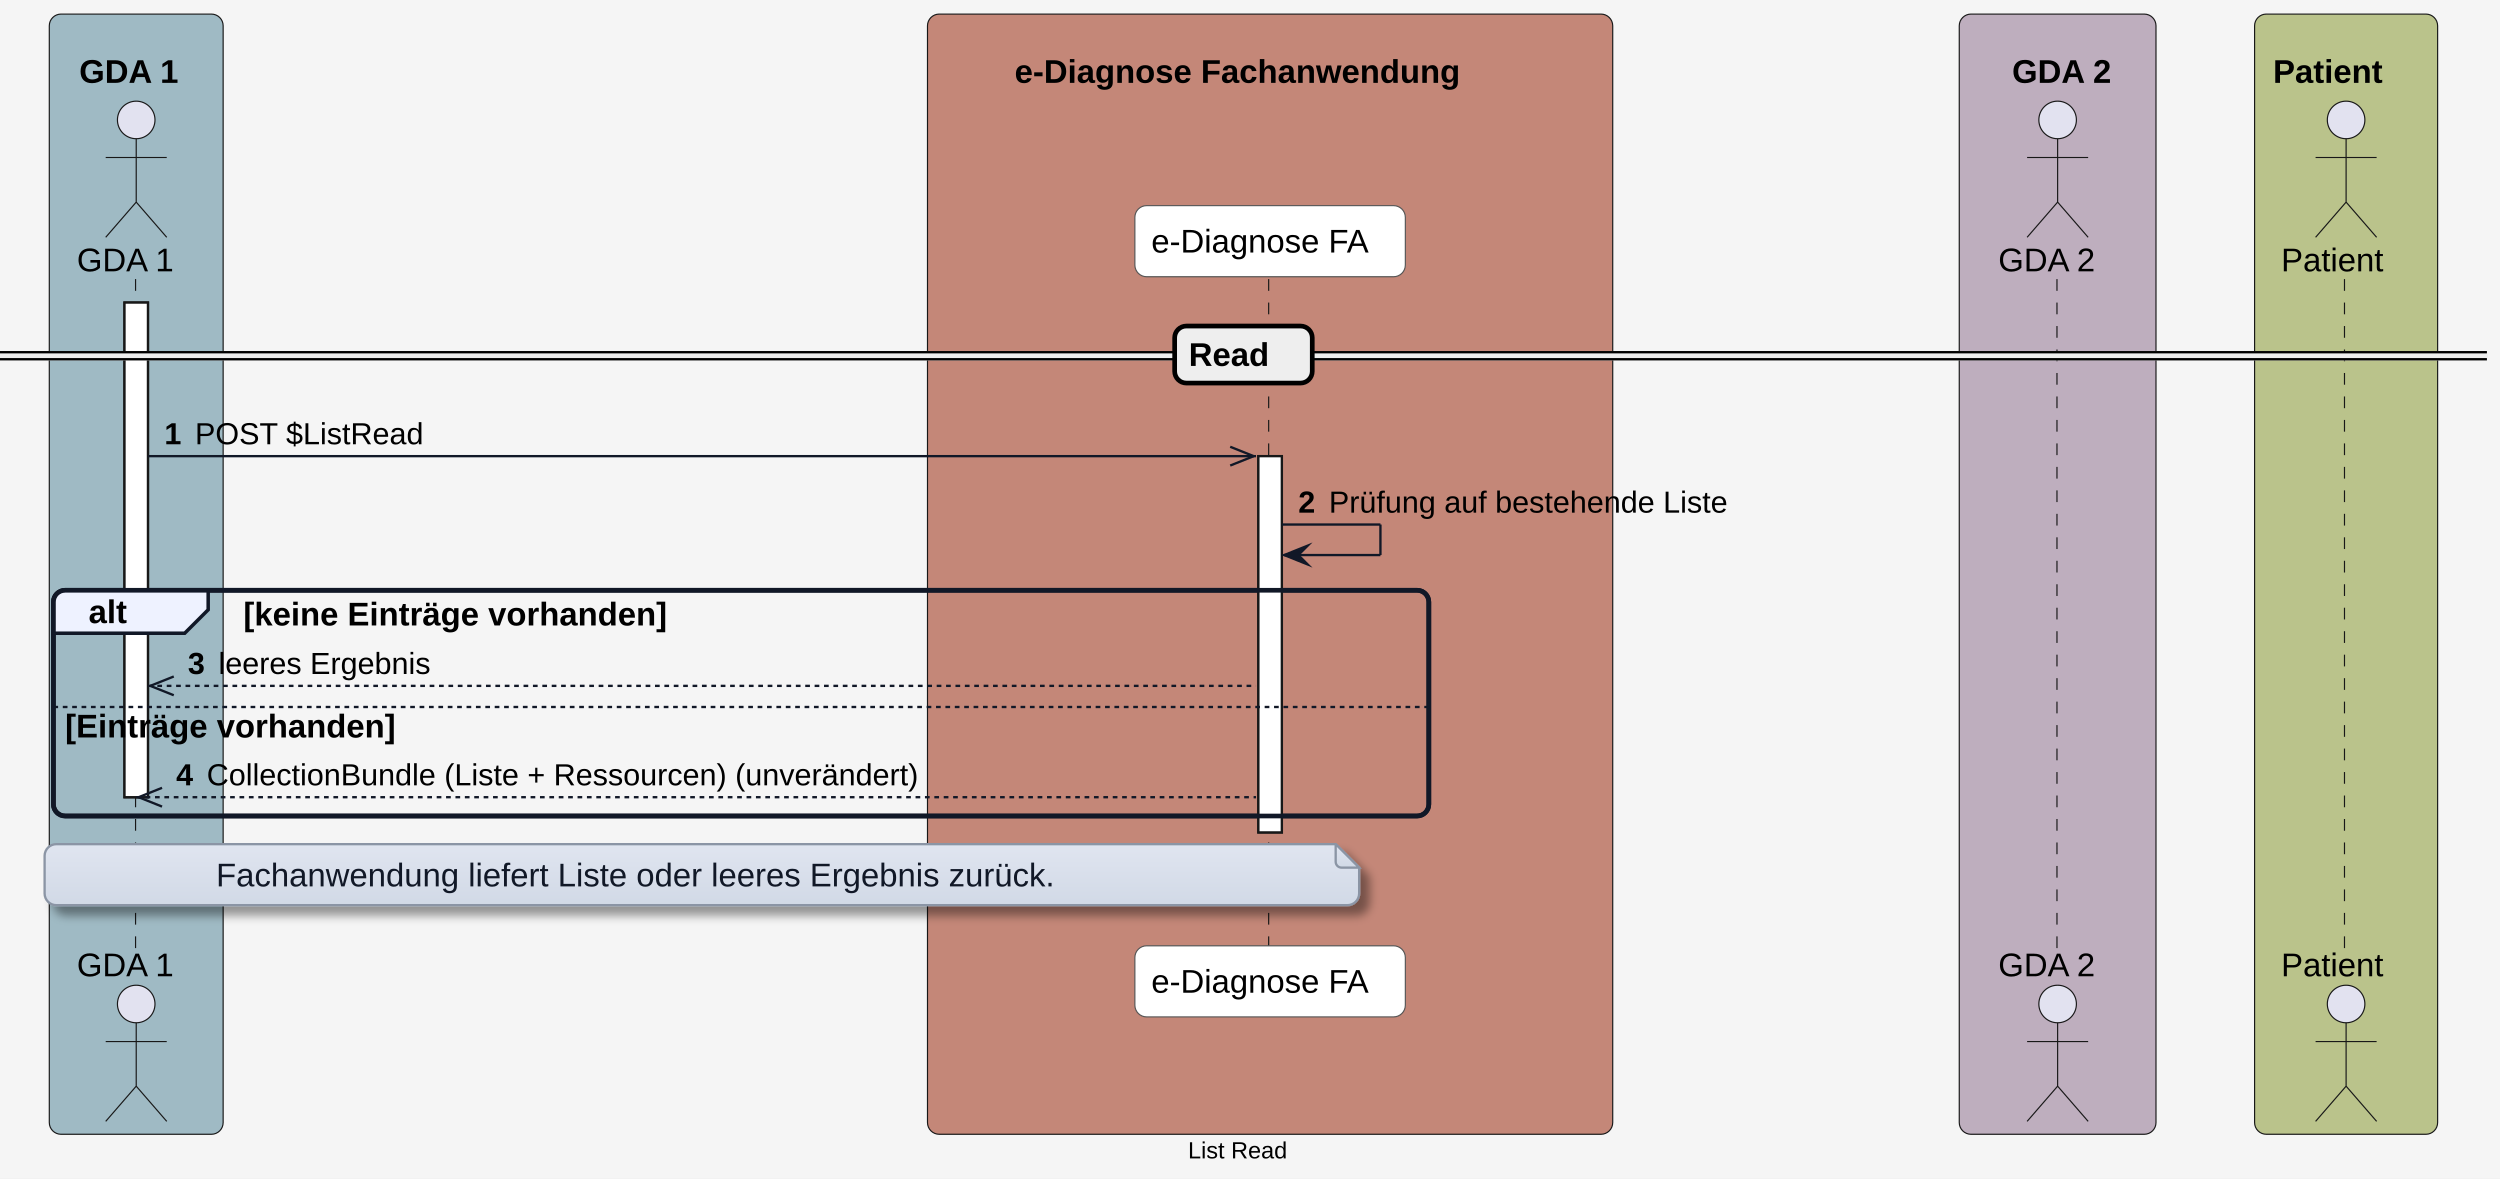
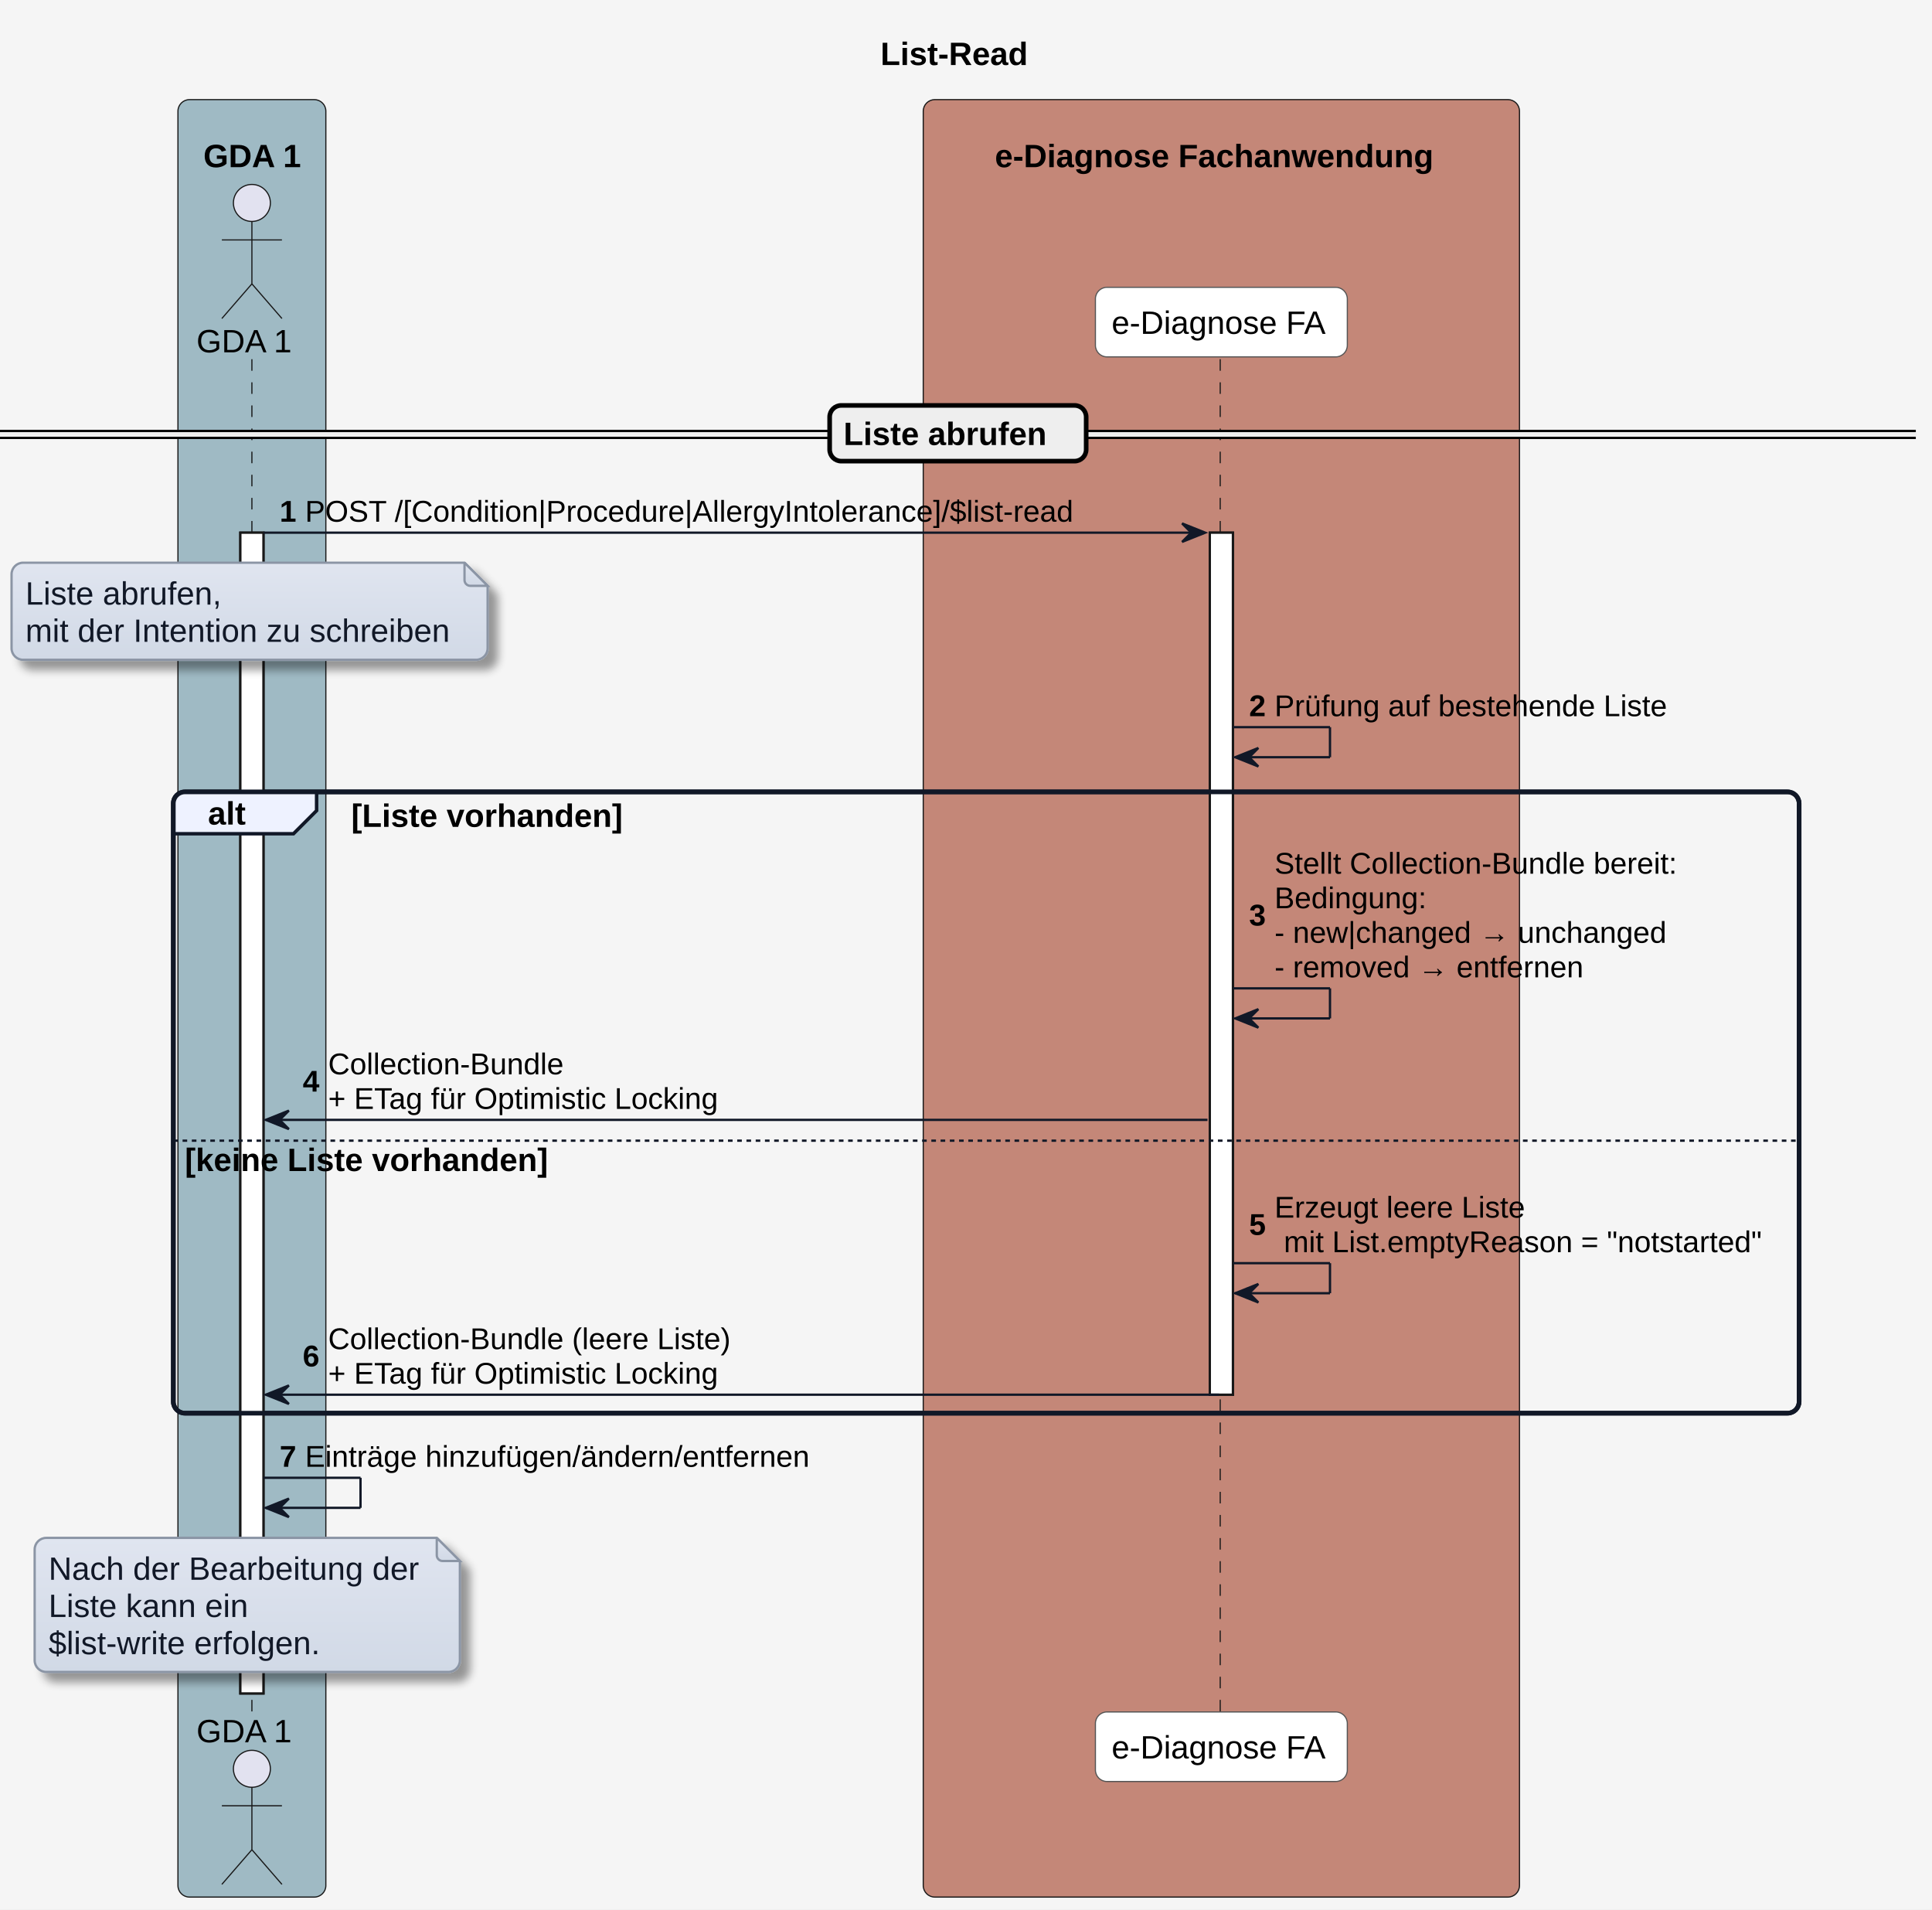
- <svg xmlns="http://www.w3.org/2000/svg" version="1.1" data-diagram-type="SEQUENCE" style="width:1065px;height:502px;background:#F5F5F5;" width="1065px" height="502px" viewBox="0 0 1065 502" zoomAndPan="magnify" preserveAspectRatio="none" contentStyleType="text/css">
+ <svg xmlns="http://www.w3.org/2000/svg" contentStyleType="text/css" height="826px" preserveAspectRatio="none" style="width:836px;height:826px;background:#F5F5F5;" version="1.1" viewBox="0 0 836 826" width="836px" zoomAndPan="magnify">
  <defs>
-     <linearGradient x1="50%" y1="0%" x2="50%" y2="100%" id="g1gnix42l0sz8l0">
-       <stop stop-color="#E0E5F0" offset="0%" />
-       <stop stop-color="#D1D9E6" offset="100%" />
+     <linearGradient id="ge2nkqk6lfgv20" x1="50%" x2="50%" y1="0%" y2="100%">
+       <stop offset="0%" stop-color="#E0E5F0" />
+       <stop offset="100%" stop-color="#D1D9E6" />
    </linearGradient>
-     <filter id="f1gnix42l0sz8l" x="-1" y="-1" width="300%" height="300%">
-       <feGaussianBlur result="blurOut" stdDeviation="2" />
-       <feColorMatrix type="matrix" in="blurOut" result="blurOut2" values="0 0 0 0 0 0 0 0 0 0 0 0 0 0 0 0 0 0 .4 0" />
-       <feOffset result="blurOut3" in="blurOut2" dx="4" dy="4" />
+     <filter height="300%" id="fe2nkqk6lfgv2" width="300%" x="-1" y="-1">
+       <feGaussianBlur result="blurOut" stdDeviation="2.0" />
+       <feColorMatrix in="blurOut" result="blurOut2" type="matrix" values="0 0 0 0 0 0 0 0 0 0 0 0 0 0 0 0 0 0 .4 0" />
+       <feOffset dx="4.0" dy="4.0" in="blurOut2" result="blurOut3" />
      <feBlend in="SourceGraphic" in2="blurOut3" mode="normal" />
    </filter>
  </defs>
  <g>
-     <rect x="0" y="0" width="1065" height="502" fill="#F5F5F5" style="stroke:none;stroke-width:1;" />
-     <rect x="21" y="6" width="74.059" height="477.203" fill="#9FBAC4" style="stroke:#181818;stroke-width:0.5;" rx="5" ry="5" />
-     <text x="24" y="18.995" fill="#000000" font-size="14" lengthAdjust="spacing" textLength="4.874" font-weight="700" font-family="'Arial'"> </text>
-     <text x="33.748" y="35.292" fill="#000000" font-size="14" lengthAdjust="spacing" textLength="48.562" font-weight="700" font-family="'Arial'">GDA 1</text>
-     <rect x="395.112" y="6" width="291.906" height="477.203" fill="#C48778" style="stroke:#181818;stroke-width:0.5;" rx="5" ry="5" />
-     <text x="398.112" y="18.995" fill="#000000" font-size="14" lengthAdjust="spacing" textLength="4.874" font-weight="700" font-family="'Arial'"> </text>
-     <text x="432.231" y="35.292" fill="#000000" font-size="14" lengthAdjust="spacing" textLength="222.544" font-weight="700" font-family="'Arial'">e-Diagnose Fachanwendung</text>
-     <rect x="834.646" y="6" width="83.807" height="477.203" fill="#BEAEBE" style="stroke:#181818;stroke-width:0.5;" rx="5" ry="5" />
-     <text x="837.646" y="18.995" fill="#000000" font-size="14" lengthAdjust="spacing" textLength="4.874" font-weight="700" font-family="'Arial'"> </text>
-     <text x="857.142" y="35.292" fill="#000000" font-size="14" lengthAdjust="spacing" textLength="48.562" font-weight="700" font-family="'Arial'">GDA 2</text>
-     <rect x="960.453" y="6" width="77.976" height="477.203" fill="#BAC38B" style="stroke:#181818;stroke-width:0.5;" rx="5" ry="5" />
-     <text x="963.453" y="18.995" fill="#000000" font-size="14" lengthAdjust="spacing" textLength="4.874" font-weight="700" font-family="'Arial'"> </text>
-     <text x="968.327" y="35.292" fill="#000000" font-size="14" lengthAdjust="spacing" textLength="57.353" font-weight="700" font-family="'Arial'">Patient</text>
-     <g>
-       <rect x="53.029" y="128.891" width="10" height="210.719" fill="#FFFFFF" style="stroke:#181818;stroke-width:1;" />
-     </g>
-     <g>
-       <rect x="536.065" y="194.32" width="10" height="160.289" fill="#FFFFFF" style="stroke:#181818;stroke-width:1;" />
-     </g>
-     <rect x="22.748" y="251.453" width="585.931" height="96.156" fill="none" style="stroke:#111827;stroke-width:2;" rx="5" ry="5" />
-     <g class="participant-lifeline" data-qualified-name="GDA_1" data-entity-uid="part1" id="part1-lifeline" data-source-line="41">
-       <g>
-         <rect x="54.029" y="118.891" width="8" height="285.016" fill="#000000" fill-opacity="0" />
-         <line x1="57.748" y1="118.891" x2="57.748" y2="403.906" style="stroke:#181818;stroke-width:0.5;stroke-dasharray:5,5;" />
-       </g>
-     </g>
-     <g class="participant-lifeline" data-qualified-name="eDiag_FA" data-entity-uid="part2" id="part2-lifeline" data-source-line="45">
-       <g>
-         <rect x="537.065" y="118.891" width="8" height="285.016" fill="#000000" fill-opacity="0" />
-         <line x1="540.452" y1="118.891" x2="540.452" y2="403.906" style="stroke:#181818;stroke-width:0.5;stroke-dasharray:5,5;" />
-       </g>
-     </g>
-     <g class="participant-lifeline" data-qualified-name="GDA_2" data-entity-uid="part3" id="part3-lifeline" data-source-line="49">
-       <g>
-         <rect x="872.549" y="118.891" width="8" height="285.016" fill="#000000" fill-opacity="0" />
-         <line x1="876.268" y1="118.891" x2="876.268" y2="403.906" style="stroke:#181818;stroke-width:0.5;stroke-dasharray:5,5;" />
-       </g>
-     </g>
-     <g class="participant-lifeline" data-qualified-name="Patient" data-entity-uid="part4" id="part4-lifeline" data-source-line="53">
-       <g>
-         <rect x="995.44" y="118.891" width="8" height="285.016" fill="#000000" fill-opacity="0" />
-         <line x1="998.752" y1="118.891" x2="998.752" y2="403.906" style="stroke:#181818;stroke-width:0.5;stroke-dasharray:5,5;" />
-       </g>
-     </g>
-     <g class="participant participant-head" data-qualified-name="GDA_1" data-entity-uid="part1" id="part1-head" data-source-line="41">
-       <text x="32.748" y="115.589" fill="#000000" font-size="14" lengthAdjust="spacing" textLength="44.563" font-family="'Arial'">GDA 1</text>
-       <ellipse cx="58.029" cy="51.094" rx="8" ry="8" fill="#E2E2F0" style="stroke:#181818;stroke-width:0.5;" />
-       <path d="M58.029,59.094 L58.029,86.094 M45.029,67.094 L71.029,67.094 M58.029,86.094 L45.029,101.094 M58.029,86.094 L71.029,101.094" style="stroke:#181818;stroke-width:0.5;" fill="none" />
-     </g>
-     <g class="participant participant-tail" data-qualified-name="GDA_1" data-entity-uid="part1" id="part1-tail" data-source-line="41">
-       <text x="32.748" y="415.901" fill="#000000" font-size="14" lengthAdjust="spacing" textLength="44.563" font-family="'Arial'">GDA 1</text>
-       <ellipse cx="58.029" cy="427.703" rx="8" ry="8" fill="#E2E2F0" style="stroke:#181818;stroke-width:0.5;" />
-       <path d="M58.029,435.703 L58.029,462.703 M45.029,443.703 L71.029,443.703 M58.029,462.703 L45.029,477.703 M58.029,462.703 L71.029,477.703" style="stroke:#181818;stroke-width:0.5;" fill="none" />
-     </g>
-     <g class="participant participant-head" data-qualified-name="eDiag_FA" data-entity-uid="part2" id="part2-head" data-source-line="45">
-       <rect x="483.452" y="87.594" width="115.227" height="30.297" fill="#FFFFFF" style="stroke:#555555;stroke-width:0.5;" rx="5" ry="5" />
-       <text x="490.452" y="107.589" fill="#000000" font-size="14" lengthAdjust="spacing" textLength="101.227" font-family="'Arial'">e-Diagnose FA</text>
-     </g>
-     <g class="participant participant-tail" data-qualified-name="eDiag_FA" data-entity-uid="part2" id="part2-tail" data-source-line="45">
-       <rect x="483.452" y="402.906" width="115.227" height="30.297" fill="#FFFFFF" style="stroke:#555555;stroke-width:0.5;" rx="5" ry="5" />
-       <text x="490.452" y="422.901" fill="#000000" font-size="14" lengthAdjust="spacing" textLength="101.227" font-family="'Arial'">e-Diagnose FA</text>
-     </g>
-     <g class="participant participant-head" data-qualified-name="GDA_2" data-entity-uid="part3" id="part3-head" data-source-line="49">
-       <text x="851.268" y="115.589" fill="#000000" font-size="14" lengthAdjust="spacing" textLength="44.563" font-family="'Arial'">GDA 2</text>
-       <ellipse cx="876.549" cy="51.094" rx="8" ry="8" fill="#E2E2F0" style="stroke:#181818;stroke-width:0.5;" />
-       <path d="M876.549,59.094 L876.549,86.094 M863.549,67.094 L889.549,67.094 M876.549,86.094 L863.549,101.094 M876.549,86.094 L889.549,101.094" style="stroke:#181818;stroke-width:0.5;" fill="none" />
-     </g>
-     <g class="participant participant-tail" data-qualified-name="GDA_2" data-entity-uid="part3" id="part3-tail" data-source-line="49">
-       <text x="851.268" y="415.901" fill="#000000" font-size="14" lengthAdjust="spacing" textLength="44.563" font-family="'Arial'">GDA 2</text>
-       <ellipse cx="876.549" cy="427.703" rx="8" ry="8" fill="#E2E2F0" style="stroke:#181818;stroke-width:0.5;" />
-       <path d="M876.549,435.703 L876.549,462.703 M863.549,443.703 L889.549,443.703 M876.549,462.703 L863.549,477.703 M876.549,462.703 L889.549,477.703" style="stroke:#181818;stroke-width:0.5;" fill="none" />
-     </g>
-     <g class="participant participant-head" data-qualified-name="Patient" data-entity-uid="part4" id="part4-head" data-source-line="53">
-       <text x="971.752" y="115.589" fill="#000000" font-size="14" lengthAdjust="spacing" textLength="49.376" font-family="'Arial'">Patient</text>
-       <ellipse cx="999.44" cy="51.094" rx="8" ry="8" fill="#E2E2F0" style="stroke:#181818;stroke-width:0.5;" />
-       <path d="M999.44,59.094 L999.44,86.094 M986.44,67.094 L1012.44,67.094 M999.44,86.094 L986.44,101.094 M999.44,86.094 L1012.44,101.094" style="stroke:#181818;stroke-width:0.5;" fill="none" />
-     </g>
-     <g class="participant participant-tail" data-qualified-name="Patient" data-entity-uid="part4" id="part4-tail" data-source-line="53">
-       <text x="971.752" y="415.901" fill="#000000" font-size="14" lengthAdjust="spacing" textLength="49.376" font-family="'Arial'">Patient</text>
-       <ellipse cx="999.44" cy="427.703" rx="8" ry="8" fill="#E2E2F0" style="stroke:#181818;stroke-width:0.5;" />
-       <path d="M999.44,435.703 L999.44,462.703 M986.44,443.703 L1012.44,443.703 M999.44,462.703 L986.44,477.703 M999.44,462.703 L1012.44,477.703" style="stroke:#181818;stroke-width:0.5;" fill="none" />
-     </g>
-     <g>
-       <rect x="53.029" y="128.891" width="10" height="210.719" fill="#FFFFFF" style="stroke:#181818;stroke-width:1;" />
-     </g>
-     <g>
-       <rect x="536.065" y="194.32" width="10" height="160.289" fill="#FFFFFF" style="stroke:#181818;stroke-width:1;" />
-     </g>
-     <rect x="0" y="150.039" width="1059.428" height="3" fill="#EEEEEE" style="stroke:#EEEEEE;stroke-width:1;" rx="5" ry="5" />
-     <line x1="0" y1="150.039" x2="1059.428" y2="150.039" style="stroke:#000000;stroke-width:1;" />
-     <line x1="0" y1="153.039" x2="1059.428" y2="153.039" style="stroke:#000000;stroke-width:1;" />
-     <rect x="500.405" y="138.891" width="58.618" height="24.297" fill="#EEEEEE" style="stroke:#000000;stroke-width:2;" rx="5" ry="5" />
-     <text x="506.405" y="155.886" fill="#000000" font-size="14" lengthAdjust="spacing" textLength="39.744" font-weight="700" font-family="'Arial'">Read</text>
-     <g class="message" data-entity-1="part1" data-entity-2="part2" id="msg1" data-source-line="61">
-       <line x1="534.065" y1="194.32" x2="524.065" y2="190.32" style="stroke:#111827;stroke-width:1;" />
-       <line x1="534.065" y1="194.32" x2="524.065" y2="198.32" style="stroke:#111827;stroke-width:1;" />
-       <line x1="63.029" y1="194.32" x2="535.065" y2="194.32" style="stroke:#111827;stroke-width:1;" />
-       <text x="70.029" y="189.254" fill="#000000" font-size="13" lengthAdjust="spacing" textLength="9.045" font-weight="700" font-family="'Arial'">1</text>
-       <text x="83.075" y="189.254" fill="#000000" font-size="13" lengthAdjust="spacing" textLength="102.642" font-family="'Arial'">POST $ListRead</text>
-     </g>
-     <g class="message" data-entity-1="part2" data-entity-2="part2" id="msg2" data-source-line="64">
-       <line x1="546.065" y1="223.453" x2="588.065" y2="223.453" style="stroke:#111827;stroke-width:1;" />
-       <line x1="588.065" y1="223.453" x2="588.065" y2="236.453" style="stroke:#111827;stroke-width:1;" />
-       <line x1="547.065" y1="236.453" x2="588.065" y2="236.453" style="stroke:#111827;stroke-width:1;" />
-       <polygon points="557.065,232.453,547.065,236.453,557.065,240.453,553.065,236.453" fill="#111827" style="stroke:#111827;stroke-width:1;stroke-linejoin:miter;stroke-miterlimit:10;" />
-       <text x="553.065" y="218.387" fill="#000000" font-size="13" lengthAdjust="spacing" textLength="9.045" font-weight="700" font-family="'Arial'">2</text>
-       <text x="566.111" y="218.387" fill="#000000" font-size="13" lengthAdjust="spacing" textLength="191.477" font-family="'Arial'">Prüfung auf bestehende Liste</text>
-     </g>
-     <path d="M27.748,251.453 L88.686,251.453 L88.686,259.75 L78.686,269.75 L22.748,269.75 L22.748,256.453 A5,5 0 0 1 27.748,251.453" style="stroke:#111827;stroke-width:1.5;" fill="#EEF2FF" />
-     <rect x="22.748" y="251.453" width="585.931" height="96.156" fill="none" style="stroke:#111827;stroke-width:2;" rx="5" ry="5" />
-     <text x="37.748" y="265.448" fill="#000000" font-size="14" lengthAdjust="spacing" textLength="20.939" font-weight="700" font-family="'Arial'">alt</text>
-     <text x="103.686" y="266.448" fill="#000000" font-size="14" lengthAdjust="spacing" textLength="217.014" font-weight="700" font-family="'Arial'">[keine Einträge vorhanden]</text>
-     <g class="message" data-entity-1="part2" data-entity-2="part1" id="msg3" data-source-line="67">
-       <line x1="64.029" y1="292.18" x2="74.029" y2="288.18" style="stroke:#111827;stroke-width:1;" />
-       <line x1="64.029" y1="292.18" x2="74.029" y2="296.18" style="stroke:#111827;stroke-width:1;" />
-       <line x1="63.029" y1="292.18" x2="535.065" y2="292.18" style="stroke:#111827;stroke-width:1;stroke-dasharray:2,2;" />
-       <text x="80.029" y="287.114" fill="#000000" font-size="13" lengthAdjust="spacing" textLength="9.045" font-weight="700" font-family="'Arial'">3</text>
-       <text x="93.075" y="287.114" fill="#000000" font-size="13" lengthAdjust="spacing" textLength="100.54" font-family="'Arial'">leeres Ergebnis</text>
-     </g>
-     <line x1="22.748" y1="301.18" x2="608.679" y2="301.18" style="stroke:#111827;stroke-width:1;stroke-dasharray:2,2;" />
-     <text x="27.748" y="314.175" fill="#000000" font-size="14" lengthAdjust="spacing" textLength="169.073" font-weight="700" font-family="'Arial'">[Einträge vorhanden]</text>
-     <g class="message" data-entity-1="part2" data-entity-2="part1" id="msg4" data-source-line="69">
-       <line x1="59.029" y1="339.609" x2="69.029" y2="335.609" style="stroke:#111827;stroke-width:1;" />
-       <line x1="59.029" y1="339.609" x2="69.029" y2="343.609" style="stroke:#111827;stroke-width:1;" />
-       <line x1="58.029" y1="339.609" x2="535.065" y2="339.609" style="stroke:#111827;stroke-width:1;stroke-dasharray:2,2;" />
-       <text x="75.029" y="334.543" fill="#000000" font-size="13" lengthAdjust="spacing" textLength="9.045" font-weight="700" font-family="'Arial'">4</text>
-       <text x="88.075" y="334.543" fill="#000000" font-size="13" lengthAdjust="spacing" textLength="343.903" font-family="'Arial'">CollectionBundle (Liste + Ressourcen) (unverändert)</text>
-     </g>
-     <path d="M19,364.609 L19,380.609 A5,5 0 0 0 24,385.609 L574,385.609 A5,5 0 0 0 579,380.609 L579,369.609 L569,359.609 L24,359.609 A5,5 0 0 0 19,364.609" style="stroke:#8B95A5;stroke-width:1;" fill="url(#g1gnix42l0sz8l0)" filter="url(#f1gnix42l0sz8l)" />
-     <path d="M569,359.609 L569,367.109 A2.5,2.5 0 0 0 571.5,369.609 L579,369.609 L569,359.609" style="stroke:#8B95A5;stroke-width:1;" fill="url(#g1gnix42l0sz8l0)" />
-     <text x="92.052" y="377.604" fill="#111827" font-size="14" lengthAdjust="spacing" textLength="402.828" font-family="'Arial'">Fachanwendung liefert Liste oder leeres Ergebnis zurück.</text>
-     <g class="footer" data-source-line="78">
-       <text x="506.096" y="493.485" fill="#000000" font-size="10" lengthAdjust="spacing" textLength="46.235" font-family="'Arial'">List Read</text>
-     </g>
+     <rect fill="#F5F5F5" height="826" style="stroke:none;stroke-width:1.0;" width="836" x="0" y="0" />
+     <text fill="#000000" font-family="Arial" font-size="14" font-weight="bold" lengthAdjust="spacing" textLength="66" x="381" y="28.132">List-Read</text>
+     <rect fill="#9FBAC4" height="777.616" rx="5" ry="5" style="stroke:#181818;stroke-width:0.5;" width="64" x="77" y="43.099" />
+     <text fill="#000000" font-family="Arial" font-size="14" font-weight="bold" lengthAdjust="spacing" textLength="4" x="80" y="56.23"> </text>
+     <text fill="#000000" font-family="Arial" font-size="14" font-weight="bold" lengthAdjust="spacing" textLength="42" x="88" y="72.329">GDA 1</text>
+     <rect fill="#C48778" height="777.616" rx="5" ry="5" style="stroke:#181818;stroke-width:0.5;" width="258" x="399.5" y="43.099" />
+     <text fill="#000000" font-family="Arial" font-size="14" font-weight="bold" lengthAdjust="spacing" textLength="4" x="402.5" y="56.23"> </text>
+     <text fill="#000000" font-family="Arial" font-size="14" font-weight="bold" lengthAdjust="spacing" textLength="200" x="430.5" y="72.329">e-Diagnose Fachanwendung</text>
+     <rect fill="#FFFFFF" height="502.174" style="stroke:#181818;stroke-width:1.0;" width="10" x="104" y="230.442" />
+     <rect fill="#FFFFFF" height="372.929" style="stroke:#181818;stroke-width:1.0;" width="10" x="523.5" y="230.442" />
+     <rect fill="none" height="268.783" rx="5" ry="5" style="stroke:#111827;stroke-width:2.0;" width="703.5" x="75" y="342.588" />
+     <line style="stroke:#181818;stroke-width:0.5;stroke-dasharray:5.0,5.0;" x1="109" x2="109" y1="155.394" y2="741.616" />
+     <line style="stroke:#181818;stroke-width:0.5;stroke-dasharray:5.0,5.0;" x1="528" x2="528" y1="155.394" y2="741.616" />
+     <text fill="#000000" font-family="Arial" font-size="14" lengthAdjust="spacing" textLength="42" x="85" y="152.428">GDA 1</text>
+     <ellipse cx="109" cy="87.796" fill="#E2E2F0" rx="8" ry="8" style="stroke:#181818;stroke-width:0.5;" />
+     <path d="M109,95.796 L109,122.796 M96,103.796 L122,103.796 M109,122.796 L96,137.796 M109,122.796 L122,137.796 " fill="none" style="stroke:#181818;stroke-width:0.5;" />
+     <text fill="#000000" font-family="Arial" font-size="14" lengthAdjust="spacing" textLength="42" x="85" y="753.748">GDA 1</text>
+     <ellipse cx="109" cy="765.214" fill="#E2E2F0" rx="8" ry="8" style="stroke:#181818;stroke-width:0.5;" />
+     <path d="M109,773.214 L109,800.214 M96,781.214 L122,781.214 M109,800.214 L96,815.214 M109,800.214 L122,815.214 " fill="none" style="stroke:#181818;stroke-width:0.5;" />
+     <rect fill="#FFFFFF" height="30.099" rx="5" ry="5" style="stroke:#555555;stroke-width:0.5;" width="109" x="474" y="124.296" />
+     <text fill="#000000" font-family="Arial" font-size="14" lengthAdjust="spacing" textLength="95" x="481" y="144.428">e-Diagnose FA</text>
+     <rect fill="#FFFFFF" height="30.099" rx="5" ry="5" style="stroke:#555555;stroke-width:0.5;" width="109" x="474" y="740.616" />
+     <text fill="#000000" font-family="Arial" font-size="14" lengthAdjust="spacing" textLength="95" x="481" y="760.748">e-Diagnose FA</text>
+     <rect fill="#FFFFFF" height="502.174" style="stroke:#181818;stroke-width:1.0;" width="10" x="104" y="230.442" />
+     <rect fill="#FFFFFF" height="372.929" style="stroke:#181818;stroke-width:1.0;" width="10" x="523.5" y="230.442" />
+     <rect fill="#EEEEEE" height="3" rx="5" ry="5" style="stroke:#EEEEEE;stroke-width:1.0;" width="829" x="0" y="186.444" />
+     <line style="stroke:#000000;stroke-width:1.0;" x1="0" x2="829" y1="186.444" y2="186.444" />
+     <line style="stroke:#000000;stroke-width:1.0;" x1="0" x2="829" y1="189.444" y2="189.444" />
+     <rect fill="#EEEEEE" height="24.099" rx="5" ry="5" style="stroke:#000000;stroke-width:2.0;" width="111" x="359" y="175.394" />
+     <text fill="#000000" font-family="Arial" font-size="14" font-weight="bold" lengthAdjust="spacing" textLength="93" x="365" y="192.526">Liste abrufen</text>
+     <polygon fill="#111827" points="511.5,226.442,521.5,230.442,511.5,234.442,515.5,230.442" style="stroke:#111827;stroke-width:1.0;" />
+     <line style="stroke:#111827;stroke-width:1.0;" x1="114" x2="517.5" y1="230.442" y2="230.442" />
+     <text fill="#000000" font-family="Arial" font-size="13" font-weight="bold" lengthAdjust="spacing" textLength="7" x="121" y="225.687">1</text>
+     <text fill="#000000" font-family="Arial" font-size="13" lengthAdjust="spacing" textLength="330" x="132" y="225.687">POST /[Condition|Procedure|AllergyIntolerance]/$list-read</text>
+     <path d="M5,248.442 L5,280.442 A5,5 0 0 0 10,285.442 L206,285.442 A5,5 0 0 0 211,280.442 L211,253.442 L201,243.442 L10,243.442 A5,5 0 0 0 5,248.442 " fill="url(#ge2nkqk6lfgv20)" filter="url(#fe2nkqk6lfgv2)" style="stroke:#8B95A5;stroke-width:1.0;" />
+     <path d="M201,243.442 L201,250.942 A2.5,2.5 0 0 0 203.5,253.442 L211,253.442 L201,243.442 " fill="url(#ge2nkqk6lfgv20)" style="stroke:#8B95A5;stroke-width:1.0;" />
+     <text fill="#111827" font-family="Arial" font-size="14" lengthAdjust="spacing" textLength="87" x="11" y="261.574">Liste abrufen,</text>
+     <text fill="#111827" font-family="Arial" font-size="14" lengthAdjust="spacing" textLength="185" x="11" y="277.672">mit der Intention zu schreiben</text>
+     <line style="stroke:#111827;stroke-width:1.0;" x1="533.5" x2="575.5" y1="314.588" y2="314.588" />
+     <line style="stroke:#111827;stroke-width:1.0;" x1="575.5" x2="575.5" y1="314.588" y2="327.588" />
+     <line style="stroke:#111827;stroke-width:1.0;" x1="534.5" x2="575.5" y1="327.588" y2="327.588" />
+     <polygon fill="#111827" points="544.5,323.588,534.5,327.588,544.5,331.588,540.5,327.588" style="stroke:#111827;stroke-width:1.0;" />
+     <text fill="#000000" font-family="Arial" font-size="13" font-weight="bold" lengthAdjust="spacing" textLength="7" x="540.5" y="309.833">2</text>
+     <text fill="#000000" font-family="Arial" font-size="13" lengthAdjust="spacing" textLength="168" x="551.5" y="309.833">Prüfung auf bestehende Liste</text>
+     <path d="M80,342.588 L137,342.588 L137,350.687 L127,360.687 L75,360.687 L75,347.588 A5,5 0 0 1 80,342.588 " fill="#EEF2FF" style="stroke:#111827;stroke-width:1.5;" />
+     <rect fill="none" height="268.783" rx="5" ry="5" style="stroke:#111827;stroke-width:2.0;" width="703.5" x="75" y="342.588" />
+     <text fill="#000000" font-family="Arial" font-size="14" font-weight="bold" lengthAdjust="spacing" textLength="17" x="90" y="356.72">alt</text>
+     <text fill="#000000" font-family="Arial" font-size="14" font-weight="bold" lengthAdjust="spacing" textLength="125" x="152" y="357.72">[Liste vorhanden]</text>
+     <line style="stroke:#111827;stroke-width:1.0;" x1="533.5" x2="575.5" y1="427.58" y2="427.58" />
+     <line style="stroke:#111827;stroke-width:1.0;" x1="575.5" x2="575.5" y1="427.58" y2="440.58" />
+     <line style="stroke:#111827;stroke-width:1.0;" x1="534.5" x2="575.5" y1="440.58" y2="440.58" />
+     <polygon fill="#111827" points="544.5,436.58,534.5,440.58,544.5,444.58,540.5,440.58" style="stroke:#111827;stroke-width:1.0;" />
+     <text fill="#000000" font-family="Arial" font-size="13" font-weight="bold" lengthAdjust="spacing" textLength="7" x="540.5" y="400.402">3</text>
+     <text fill="#000000" font-family="Arial" font-size="13" lengthAdjust="spacing" textLength="175" x="551.5" y="377.979">Stellt Collection-Bundle bereit:</text>
+     <text fill="#000000" font-family="Arial" font-size="13" lengthAdjust="spacing" textLength="65" x="551.5" y="392.928">Bedingung:</text>
+     <text fill="#000000" font-family="Arial" font-size="13" lengthAdjust="spacing" textLength="167" x="551.5" y="407.877">- new|changed → unchanged</text>
+     <text fill="#000000" font-family="Arial" font-size="13" lengthAdjust="spacing" textLength="130" x="551.5" y="422.825">- removed → entfernen</text>
+     <polygon fill="#111827" points="125,480.478,115,484.478,125,488.478,121,484.478" style="stroke:#111827;stroke-width:1.0;" />
+     <line style="stroke:#111827;stroke-width:1.0;" x1="119" x2="522.5" y1="484.478" y2="484.478" />
+     <text fill="#000000" font-family="Arial" font-size="13" font-weight="bold" lengthAdjust="spacing" textLength="7" x="131" y="472.248">4</text>
+     <text fill="#000000" font-family="Arial" font-size="13" lengthAdjust="spacing" textLength="101" x="142" y="464.774">Collection-Bundle</text>
+     <text fill="#000000" font-family="Arial" font-size="13" lengthAdjust="spacing" textLength="172" x="142" y="479.723">+ ETag für Optimistic Locking</text>
+     <line style="stroke:#111827;stroke-width:1.0;stroke-dasharray:2.0,2.0;" x1="75" x2="778.5" y1="493.478" y2="493.478" />
+     <text fill="#000000" font-family="Arial" font-size="14" font-weight="bold" lengthAdjust="spacing" textLength="168" x="80" y="506.609">[keine Liste vorhanden]</text>
+     <line style="stroke:#111827;stroke-width:1.0;" x1="533.5" x2="575.5" y1="546.474" y2="546.474" />
+     <line style="stroke:#111827;stroke-width:1.0;" x1="575.5" x2="575.5" y1="546.474" y2="559.474" />
+     <line style="stroke:#111827;stroke-width:1.0;" x1="534.5" x2="575.5" y1="559.474" y2="559.474" />
+     <polygon fill="#111827" points="544.5,555.474,534.5,559.474,544.5,563.474,540.5,559.474" style="stroke:#111827;stroke-width:1.0;" />
+     <text fill="#000000" font-family="Arial" font-size="13" font-weight="bold" lengthAdjust="spacing" textLength="7" x="540.5" y="534.244">5</text>
+     <text fill="#000000" font-family="Arial" font-size="13" lengthAdjust="spacing" textLength="109" x="551.5" y="526.77">Erzeugt leere Liste</text>
+     <text fill="#000000" font-family="Arial" font-size="13" lengthAdjust="spacing" textLength="211" x="555.5" y="541.719">mit List.emptyReason = "notstarted"</text>
+     <polygon fill="#111827" points="125,599.371,115,603.371,125,607.371,121,603.371" style="stroke:#111827;stroke-width:1.0;" />
+     <line style="stroke:#111827;stroke-width:1.0;" x1="119" x2="527.5" y1="603.371" y2="603.371" />
+     <text fill="#000000" font-family="Arial" font-size="13" font-weight="bold" lengthAdjust="spacing" textLength="7" x="131" y="591.142">6</text>
+     <text fill="#000000" font-family="Arial" font-size="13" lengthAdjust="spacing" textLength="173" x="142" y="583.668">Collection-Bundle (leere Liste)</text>
+     <text fill="#000000" font-family="Arial" font-size="13" lengthAdjust="spacing" textLength="172" x="142" y="598.616">+ ETag für Optimistic Locking</text>
+     <line style="stroke:#111827;stroke-width:1.0;" x1="114" x2="156" y1="639.32" y2="639.32" />
+     <line style="stroke:#111827;stroke-width:1.0;" x1="156" x2="156" y1="639.32" y2="652.32" />
+     <line style="stroke:#111827;stroke-width:1.0;" x1="115" x2="156" y1="652.32" y2="652.32" />
+     <polygon fill="#111827" points="125,648.32,115,652.32,125,656.32,121,652.32" style="stroke:#111827;stroke-width:1.0;" />
+     <text fill="#000000" font-family="Arial" font-size="13" font-weight="bold" lengthAdjust="spacing" textLength="7" x="121" y="634.565">7</text>
+     <text fill="#000000" font-family="Arial" font-size="13" lengthAdjust="spacing" textLength="214" x="132" y="634.565">Einträge hinzufügen/ändern/entfernen</text>
+     <path d="M15,670.32 L15,718.32 A5,5 0 0 0 20,723.32 L194,723.32 A5,5 0 0 0 199,718.32 L199,675.32 L189,665.32 L20,665.32 A5,5 0 0 0 15,670.32 " fill="url(#ge2nkqk6lfgv20)" filter="url(#fe2nkqk6lfgv2)" style="stroke:#8B95A5;stroke-width:1.0;" />
+     <path d="M189,665.32 L189,672.82 A2.5,2.5 0 0 0 191.5,675.32 L199,675.32 L189,665.32 " fill="url(#ge2nkqk6lfgv20)" style="stroke:#8B95A5;stroke-width:1.0;" />
+     <text fill="#111827" font-family="Arial" font-size="14" lengthAdjust="spacing" textLength="163" x="21" y="683.452">Nach der Bearbeitung der</text>
+     <text fill="#111827" font-family="Arial" font-size="14" lengthAdjust="spacing" textLength="88" x="21" y="699.55">Liste kann ein</text>
+     <text fill="#111827" font-family="Arial" font-size="14" lengthAdjust="spacing" textLength="119" x="21" y="715.649">$list-write erfolgen.</text>
  </g>
</svg>
